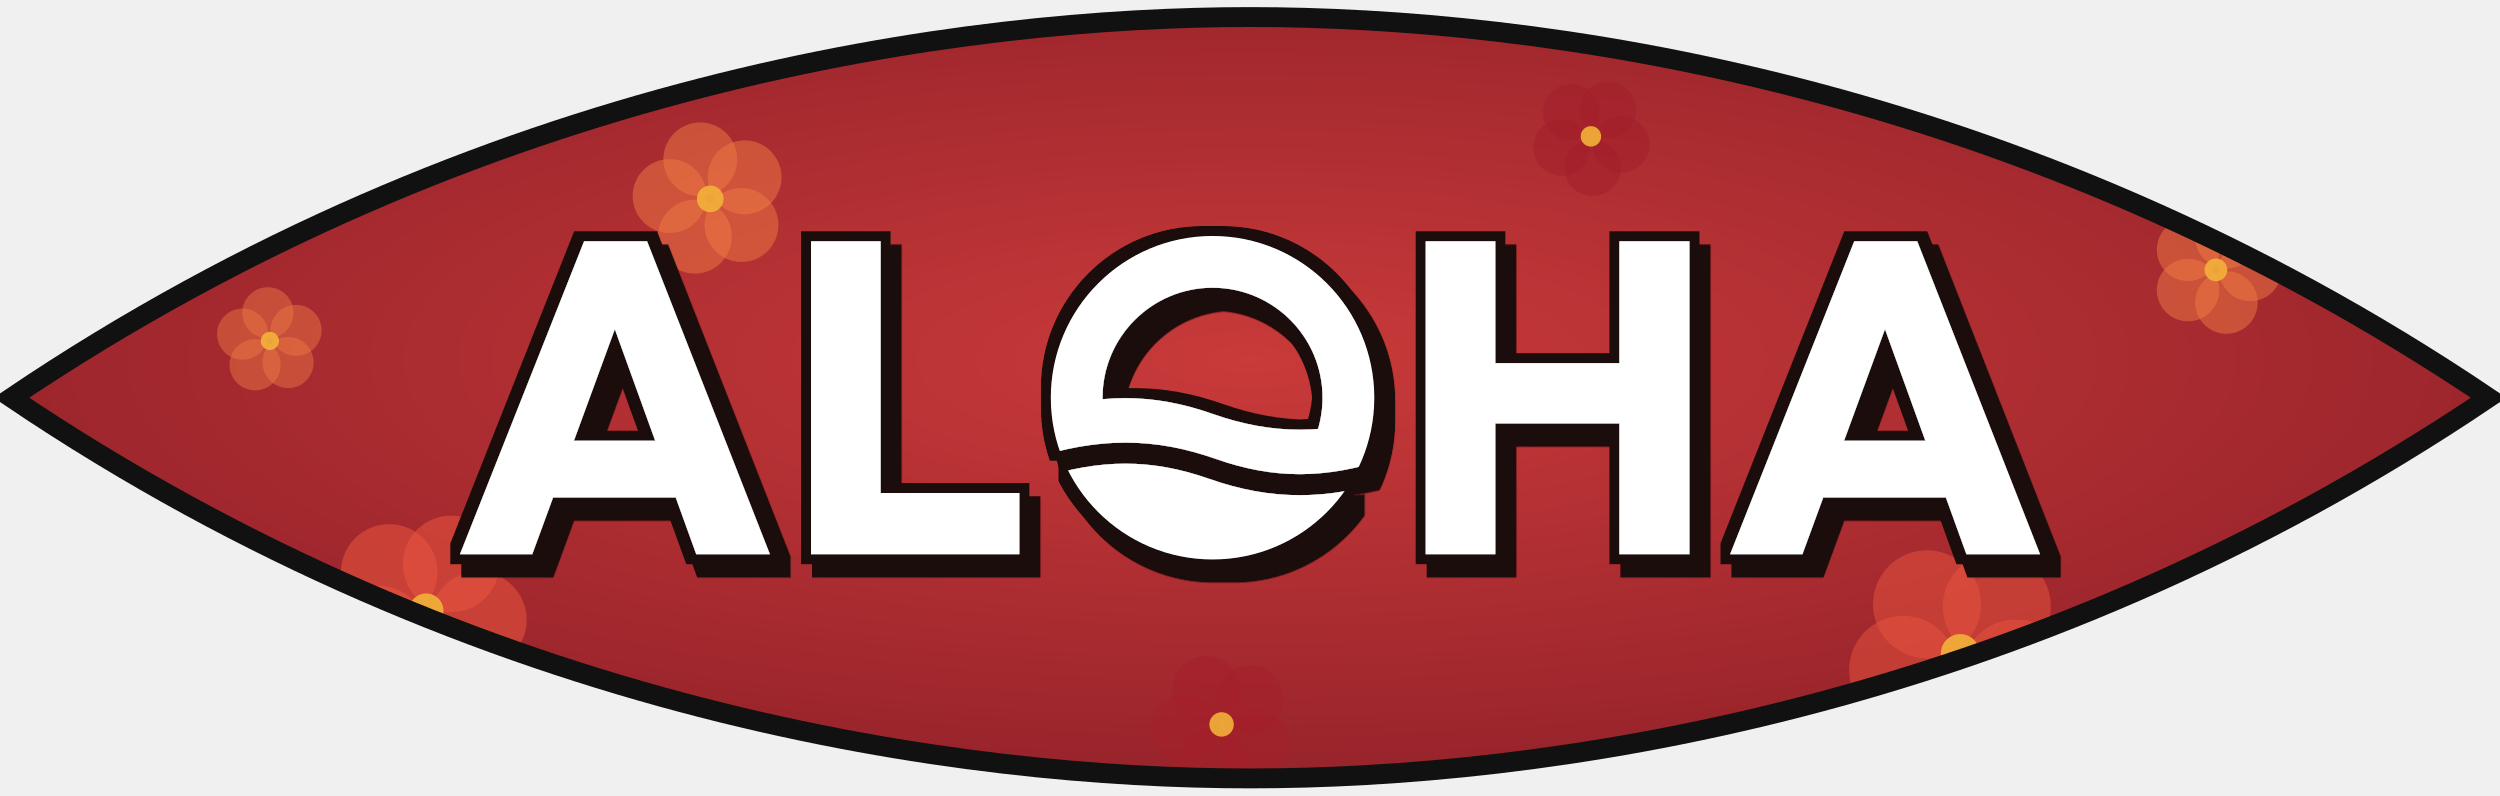
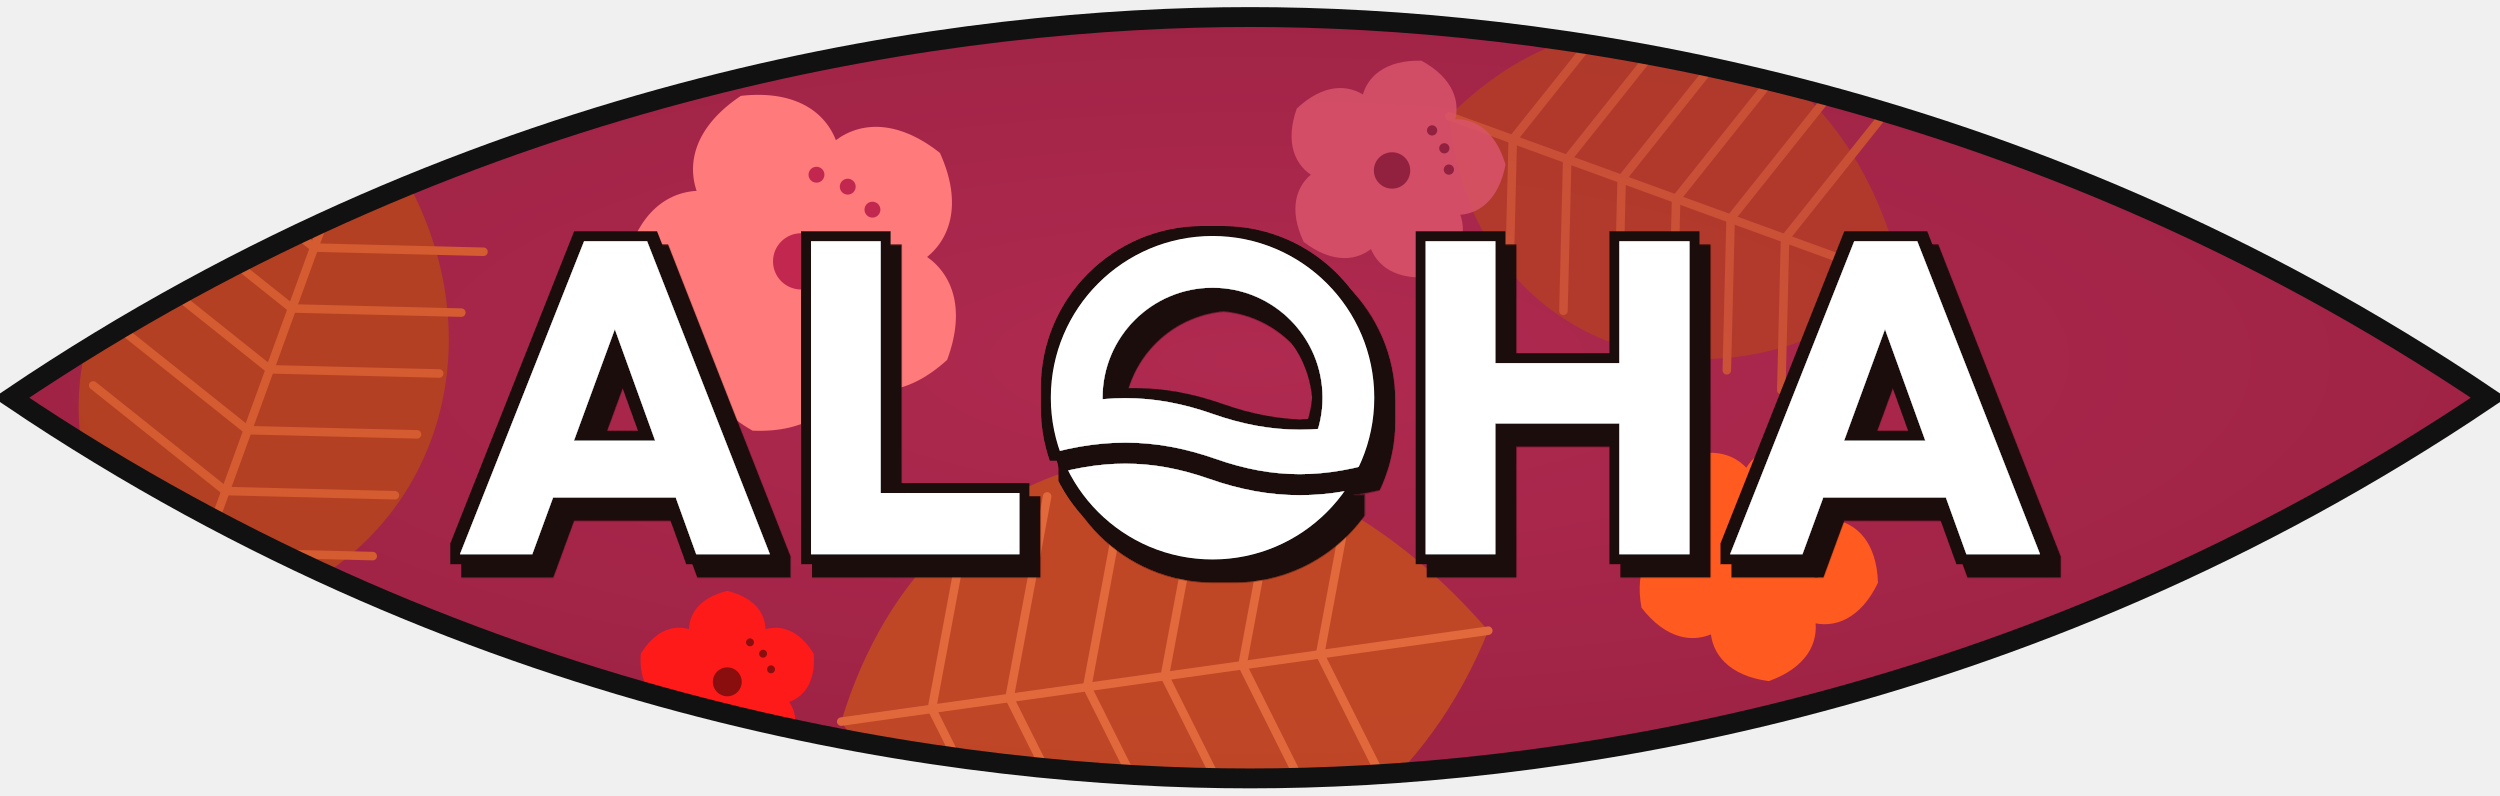
<svg xmlns="http://www.w3.org/2000/svg" viewBox="0 0 880 280" width="880" height="280" role="img" aria-label="ALOHA NOTÍCIAS">
  <defs>
    <radialGradient id="pr-g" cx="50%" cy="45%" r="65%">
-       <stop offset="0" stop-color="#c93a3a" />
-       <stop offset="1" stop-color="#8e1f28" />
+       <stop offset="0" stop-color="#b02a50" />
+       <stop offset="1" stop-color="#9a2142" />
    </radialGradient>
    <clipPath id="pr-c">
      <path id="pr-p" d="M4 140C170 28 340 6 440 6S710 28 876 140C710 252 540 274 440 274S170 252 4 140Z" />
    </clipPath>
    <filter id="pr-f" x="-5%" y="-20%" width="110%" height="150%">
      <feMorphology in="SourceAlpha" operator="dilate" radius="5" result="d" />
      <feFlood flood-color="#1b0a0c" />
      <feComposite in2="d" operator="in" result="borda" />
      <feOffset in="borda" dx="5" dy="6" result="sombra" />
      <feMerge>
        <feMergeNode in="sombra" />
        <feMergeNode in="borda" />
        <feMergeNode in="SourceGraphic" />
      </feMerge>
    </filter>
  </defs>
  <use href="#pr-p" fill="url(#pr-g)" />
  <g clip-path="url(#pr-c)">
-     <g fill="#e8553f" fill-opacity="0.55">
-       <circle cx="168.4" cy="218.2" r="17.0" />
-       <circle cx="152.6" cy="233.5" r="17.0" />
-       <circle cx="133.2" cy="223.2" r="17.0" />
-       <circle cx="137.0" cy="201.5" r="17.0" />
-       <circle cx="158.8" cy="198.5" r="17.0" />
-       <circle cx="150" cy="215" r="6.1" fill="#f3b23a" fill-opacity="0.9" />
+     <g transform="translate(95 130) rotate(-70)" opacity="0.9">
+       <path d="M-95.0 0C-57.0 -82.46 38.0 -88.35 95.0 0C47.5 82.46 -57.0 82.46 -95.0 0Z" fill="#b5421f" />
+       <g stroke="#d9622e" stroke-width="3" stroke-linecap="round" fill="none">
+         <path d="M-95.0 0H95.0" />
+         <path d="M-68.4 0L-49.4 -56.5M-68.4 0L-49.4 56.5" />
+         <path d="M-45.6 0L-26.6 -56.5M-45.6 0L-26.6 56.5" />
+         <path d="M-22.8 0L-3.8 -56.5M-22.8 0L-3.8 56.5" />
+         <path d="M0.0 0L19.0 -56.5M0.0 0L19.0 56.5" />
+         <path d="M22.8 0L41.8 -56.5M22.8 0L41.8 56.5" />
+         <path d="M45.6 0L64.6 -56.5M45.6 0L64.6 56.5" />
+       </g>
    </g>
-     <g fill="#f07a45" fill-opacity="0.5">
-       <circle cx="261.0" cy="79.2" r="13.0" />
-       <circle cx="244.6" cy="83.3" r="13.0" />
-       <circle cx="235.7" cy="69.0" r="13.0" />
-       <circle cx="246.5" cy="56.1" r="13.0" />
-       <circle cx="262.1" cy="62.4" r="13.0" />
-       <circle cx="250" cy="70" r="4.7" fill="#f3b23a" fill-opacity="0.9" />
+     <g transform="translate(590 70) rotate(20)" opacity="0.7">
+       <path d="M-85.0 0C-51.0 -73.78 34.0 -79.05 85.0 0C42.5 73.78 -51.0 73.78 -85.0 0Z" fill="#b5421f" />
+       <g stroke="#d9622e" stroke-width="3" stroke-linecap="round" fill="none">
+         <path d="M-85.0 0H85.0" />
+         <path d="M-61.2 0L-44.2 -50.6M-61.2 0L-44.2 50.6" />
+         <path d="M-40.8 0L-23.8 -50.6M-40.8 0L-23.8 50.6" />
+         <path d="M-20.4 0L-3.4 -50.6M-20.4 0L-3.4 50.6" />
+         <path d="M0.0 0L17.0 -50.6M0.0 0L17.0 50.6" />
+         <path d="M20.4 0L37.4 -50.6M20.4 0L37.4 50.6" />
+         <path d="M40.8 0L57.8 -50.6M40.8 0L57.8 50.6" />
+       </g>
    </g>
-     <g fill="#e8553f" fill-opacity="0.5">
-       <circle cx="709.6" cy="237.1" r="19.0" />
-       <circle cx="689.3" cy="250.9" r="19.0" />
-       <circle cx="669.9" cy="235.8" r="19.0" />
-       <circle cx="678.3" cy="212.7" r="19.0" />
-       <circle cx="702.9" cy="213.5" r="19.0" />
-       <circle cx="690" cy="230" r="6.8" fill="#f3b23a" fill-opacity="0.9" />
+     <g transform="translate(410 238) rotate(-8)" opacity="0.9">
+       <path d="M-115.0 0C-69.0 -99.82 46.0 -106.95 115.0 0C57.5 99.82 -69.0 99.82 -115.0 0Z" fill="#c24a22" />
+       <g stroke="#e8703a" stroke-width="3" stroke-linecap="round" fill="none">
+         <path d="M-115.0 0H115.0" />
+         <path d="M-82.8 0L-59.8 -68.4M-82.8 0L-59.8 68.4" />
+         <path d="M-55.2 0L-32.2 -68.4M-55.2 0L-32.2 68.4" />
+         <path d="M-27.6 0L-4.6 -68.4M-27.6 0L-4.6 68.4" />
+         <path d="M0.0 0L23.0 -68.4M0.0 0L23.0 68.4" />
+         <path d="M27.6 0L50.6 -68.4M27.6 0L50.6 68.4" />
+         <path d="M55.2 0L78.2 -68.4M55.2 0L78.2 68.4" />
+       </g>
    </g>
-     <g fill="#f07a45" fill-opacity="0.5">
-       <circle cx="792.1" cy="95.0" r="11.0" />
-       <circle cx="783.7" cy="106.5" r="11.0" />
-       <circle cx="770.2" cy="102.1" r="11.0" />
-       <circle cx="770.2" cy="87.9" r="11.0" />
-       <circle cx="783.7" cy="83.5" r="11.0" />
-       <circle cx="780" cy="95" r="4.0" fill="#f3b23a" fill-opacity="0.9" />
+     <g transform="translate(282 92)" opacity="1">
+       <g fill="#ff7a7a">
+         <path d="M0 0C-31.0 -15.5 -38.4 -52.7 0 -62.0C38.4 -52.7 31.0 -15.5 0 0Z" transform="rotate(-20)" />
+         <path d="M0 0C-31.0 -15.5 -38.4 -52.7 0 -62.0C38.4 -52.7 31.0 -15.5 0 0Z" transform="rotate(52)" />
+         <path d="M0 0C-31.0 -15.5 -38.4 -52.7 0 -62.0C38.4 -52.7 31.0 -15.5 0 0Z" transform="rotate(124)" />
+         <path d="M0 0C-31.0 -15.5 -38.4 -52.7 0 -62.0C38.4 -52.7 31.0 -15.5 0 0Z" transform="rotate(196)" />
+         <path d="M0 0C-31.0 -15.5 -38.4 -52.7 0 -62.0C38.4 -52.7 31.0 -15.5 0 0Z" transform="rotate(268)" />
+       </g>
+       <circle r="9.9" fill="#c2284f" />
+       <g fill="#c2284f">
+         <circle cx="5.4" cy="-30.5" r="2.8" />
+         <circle cx="16.4" cy="-26.3" r="2.8" />
+         <circle cx="25.1" cy="-18.2" r="2.8" />
+       </g>
    </g>
-     <g fill="#a31f2b" fill-opacity="0.55">
-       <circle cx="441.4" cy="261.6" r="12.0" />
-       <circle cx="427.3" cy="267.9" r="12.0" />
-       <circle cx="416.9" cy="256.4" r="12.0" />
-       <circle cx="424.6" cy="242.9" r="12.0" />
-       <circle cx="439.8" cy="246.2" r="12.0" />
-       <circle cx="430" cy="255" r="4.3" fill="#f3b23a" fill-opacity="0.9" />
+     <g transform="translate(490 60)" opacity="0.85">
+       <g fill="#d9536a">
+         <path d="M0 0C-20.0 -10.0 -24.8 -34.0 0 -40.0C24.8 -34.0 20.0 -10.0 0 0Z" transform="rotate(15)" />
+         <path d="M0 0C-20.0 -10.0 -24.8 -34.0 0 -40.0C24.8 -34.0 20.0 -10.0 0 0Z" transform="rotate(87)" />
+         <path d="M0 0C-20.0 -10.0 -24.8 -34.0 0 -40.0C24.8 -34.0 20.0 -10.0 0 0Z" transform="rotate(159)" />
+         <path d="M0 0C-20.0 -10.0 -24.8 -34.0 0 -40.0C24.8 -34.0 20.0 -10.0 0 0Z" transform="rotate(231)" />
+         <path d="M0 0C-20.0 -10.0 -24.8 -34.0 0 -40.0C24.8 -34.0 20.0 -10.0 0 0Z" transform="rotate(303)" />
+       </g>
+       <circle r="6.4" fill="#8e1f3d" />
+       <g fill="#8e1f3d">
+         <circle cx="14.1" cy="-14.1" r="1.8" />
+         <circle cx="18.4" cy="-7.8" r="1.8" />
+         <circle cx="20.0" cy="-0.3" r="1.8" />
+       </g>
    </g>
-     <g fill="#a31f2b" fill-opacity="0.5">
-       <circle cx="570.6" cy="50.8" r="10.0" />
-       <circle cx="560.6" cy="59.0" r="10.0" />
-       <circle cx="549.7" cy="51.9" r="10.0" />
-       <circle cx="553.1" cy="39.5" r="10.0" />
-       <circle cx="566.0" cy="38.8" r="10.0" />
-       <circle cx="560" cy="48" r="3.6" fill="#f3b23a" fill-opacity="0.9" />
+     <g transform="translate(618 196)" opacity="1">
+       <g fill="#ff5a1f">
+         <path d="M0 0C-22.0 -11.0 -27.3 -37.4 0 -44.0C27.3 -37.4 22.0 -11.0 0 0Z" transform="rotate(30)" />
+         <path d="M0 0C-22.0 -11.0 -27.3 -37.4 0 -44.0C27.3 -37.4 22.0 -11.0 0 0Z" transform="rotate(102)" />
+         <path d="M0 0C-22.0 -11.0 -27.3 -37.4 0 -44.0C27.3 -37.4 22.0 -11.0 0 0Z" transform="rotate(174)" />
+         <path d="M0 0C-22.0 -11.0 -27.3 -37.4 0 -44.0C27.3 -37.4 22.0 -11.0 0 0Z" transform="rotate(246)" />
+         <path d="M0 0C-22.0 -11.0 -27.3 -37.4 0 -44.0C27.3 -37.4 22.0 -11.0 0 0Z" transform="rotate(318)" />
+       </g>
+       <circle r="7.0" fill="#a8240f" />
+       <g fill="#a8240f">
+         <circle cx="19.1" cy="-11.0" r="2.0" />
+         <circle cx="21.8" cy="-3.1" r="2.0" />
+         <circle cx="21.3" cy="5.3" r="2.0" />
+       </g>
    </g>
-     <g fill="#f07a45" fill-opacity="0.45">
-       <circle cx="101.4" cy="127.6" r="9.0" />
-       <circle cx="89.8" cy="128.4" r="9.0" />
-       <circle cx="85.4" cy="117.6" r="9.0" />
-       <circle cx="94.3" cy="110.1" r="9.0" />
-       <circle cx="104.2" cy="116.3" r="9.0" />
-       <circle cx="95" cy="120" r="3.2" fill="#f3b23a" fill-opacity="0.9" />
+     <g transform="translate(256 240)" opacity="1">
+       <g fill="#ff1a1a">
+         <path d="M0 0C-16.0 -8.0 -19.8 -27.2 0 -32.0C19.8 -27.2 16.0 -8.0 0 0Z" transform="rotate(0)" />
+         <path d="M0 0C-16.0 -8.0 -19.8 -27.2 0 -32.0C19.8 -27.2 16.0 -8.0 0 0Z" transform="rotate(72)" />
+         <path d="M0 0C-16.0 -8.0 -19.8 -27.2 0 -32.0C19.8 -27.2 16.0 -8.0 0 0Z" transform="rotate(144)" />
+         <path d="M0 0C-16.0 -8.0 -19.8 -27.2 0 -32.0C19.8 -27.2 16.0 -8.0 0 0Z" transform="rotate(216)" />
+         <path d="M0 0C-16.0 -8.0 -19.8 -27.2 0 -32.0C19.8 -27.2 16.0 -8.0 0 0Z" transform="rotate(288)" />
+       </g>
+       <circle r="5.1" fill="#8a0e0e" />
+       <g fill="#8a0e0e">
+         <circle cx="8.0" cy="-13.9" r="1.4" />
+         <circle cx="12.6" cy="-9.9" r="1.4" />
+         <circle cx="15.4" cy="-4.4" r="1.4" />
+       </g>
    </g>
  </g>
  <use href="#pr-p" fill="none" stroke="#111" stroke-width="7" />
  <g transform="translate(440 140) scale(.78) translate(-399.5 -113)" filter="url(#pr-f)">
    <path d="M43 183.6 99 42.4H127.4L182.8 183.6H149.6L107.2 66.4H118.6L75.6 183.6ZM74.8 158V132.4H151.8V158Z" fill="#fff" />
    <path d="M201.4 183.6V42.4H232.8V183.6ZM225.6 183.6V156H295.4V183.6Z" fill="#fff" />
    <defs>
      <clipPath id="o29-ceu">
        <path d="M302.3,120.3 C331.5,110.81 355.59,110.81 382.6,120.3 S433.7,129.79 462.9,120.3 L462.9,25.4 L302.3,25.4 Z" />
      </clipPath>
      <mask id="o29-m" maskUnits="userSpaceOnUse" x="307.6" y="38" width="150" height="150">
        <circle cx="382.6" cy="113" r="73" fill="#fff" />
        <circle cx="382.6" cy="113" r="49.64" fill="#000" clip-path="url(#o29-ceu)" />
        <path d="M302.3,145.12 C331.5,135.63 355.59,135.63 382.6,145.12 S433.7,154.61 462.9,145.12" fill="none" stroke="#000" stroke-width="9.49" />
      </mask>
    </defs>
    <circle cx="382.6" cy="113" r="73" fill="#fff" mask="url(#o29-m)" />
    <path d="M478.8 183.6V42.4H510.2V183.6ZM566.2 183.6V42.4H597.8V183.6ZM497.6 124.6V97.4H576.6V124.6Z" fill="#fff" />
    <path d="M616.2 183.6 672.2 42.4H700.6L756 183.6H722.8L680.4 66.4H691.8L648.8 183.6ZM648 158V132.4H725V158Z" fill="#fff" />
  </g>
</svg>
